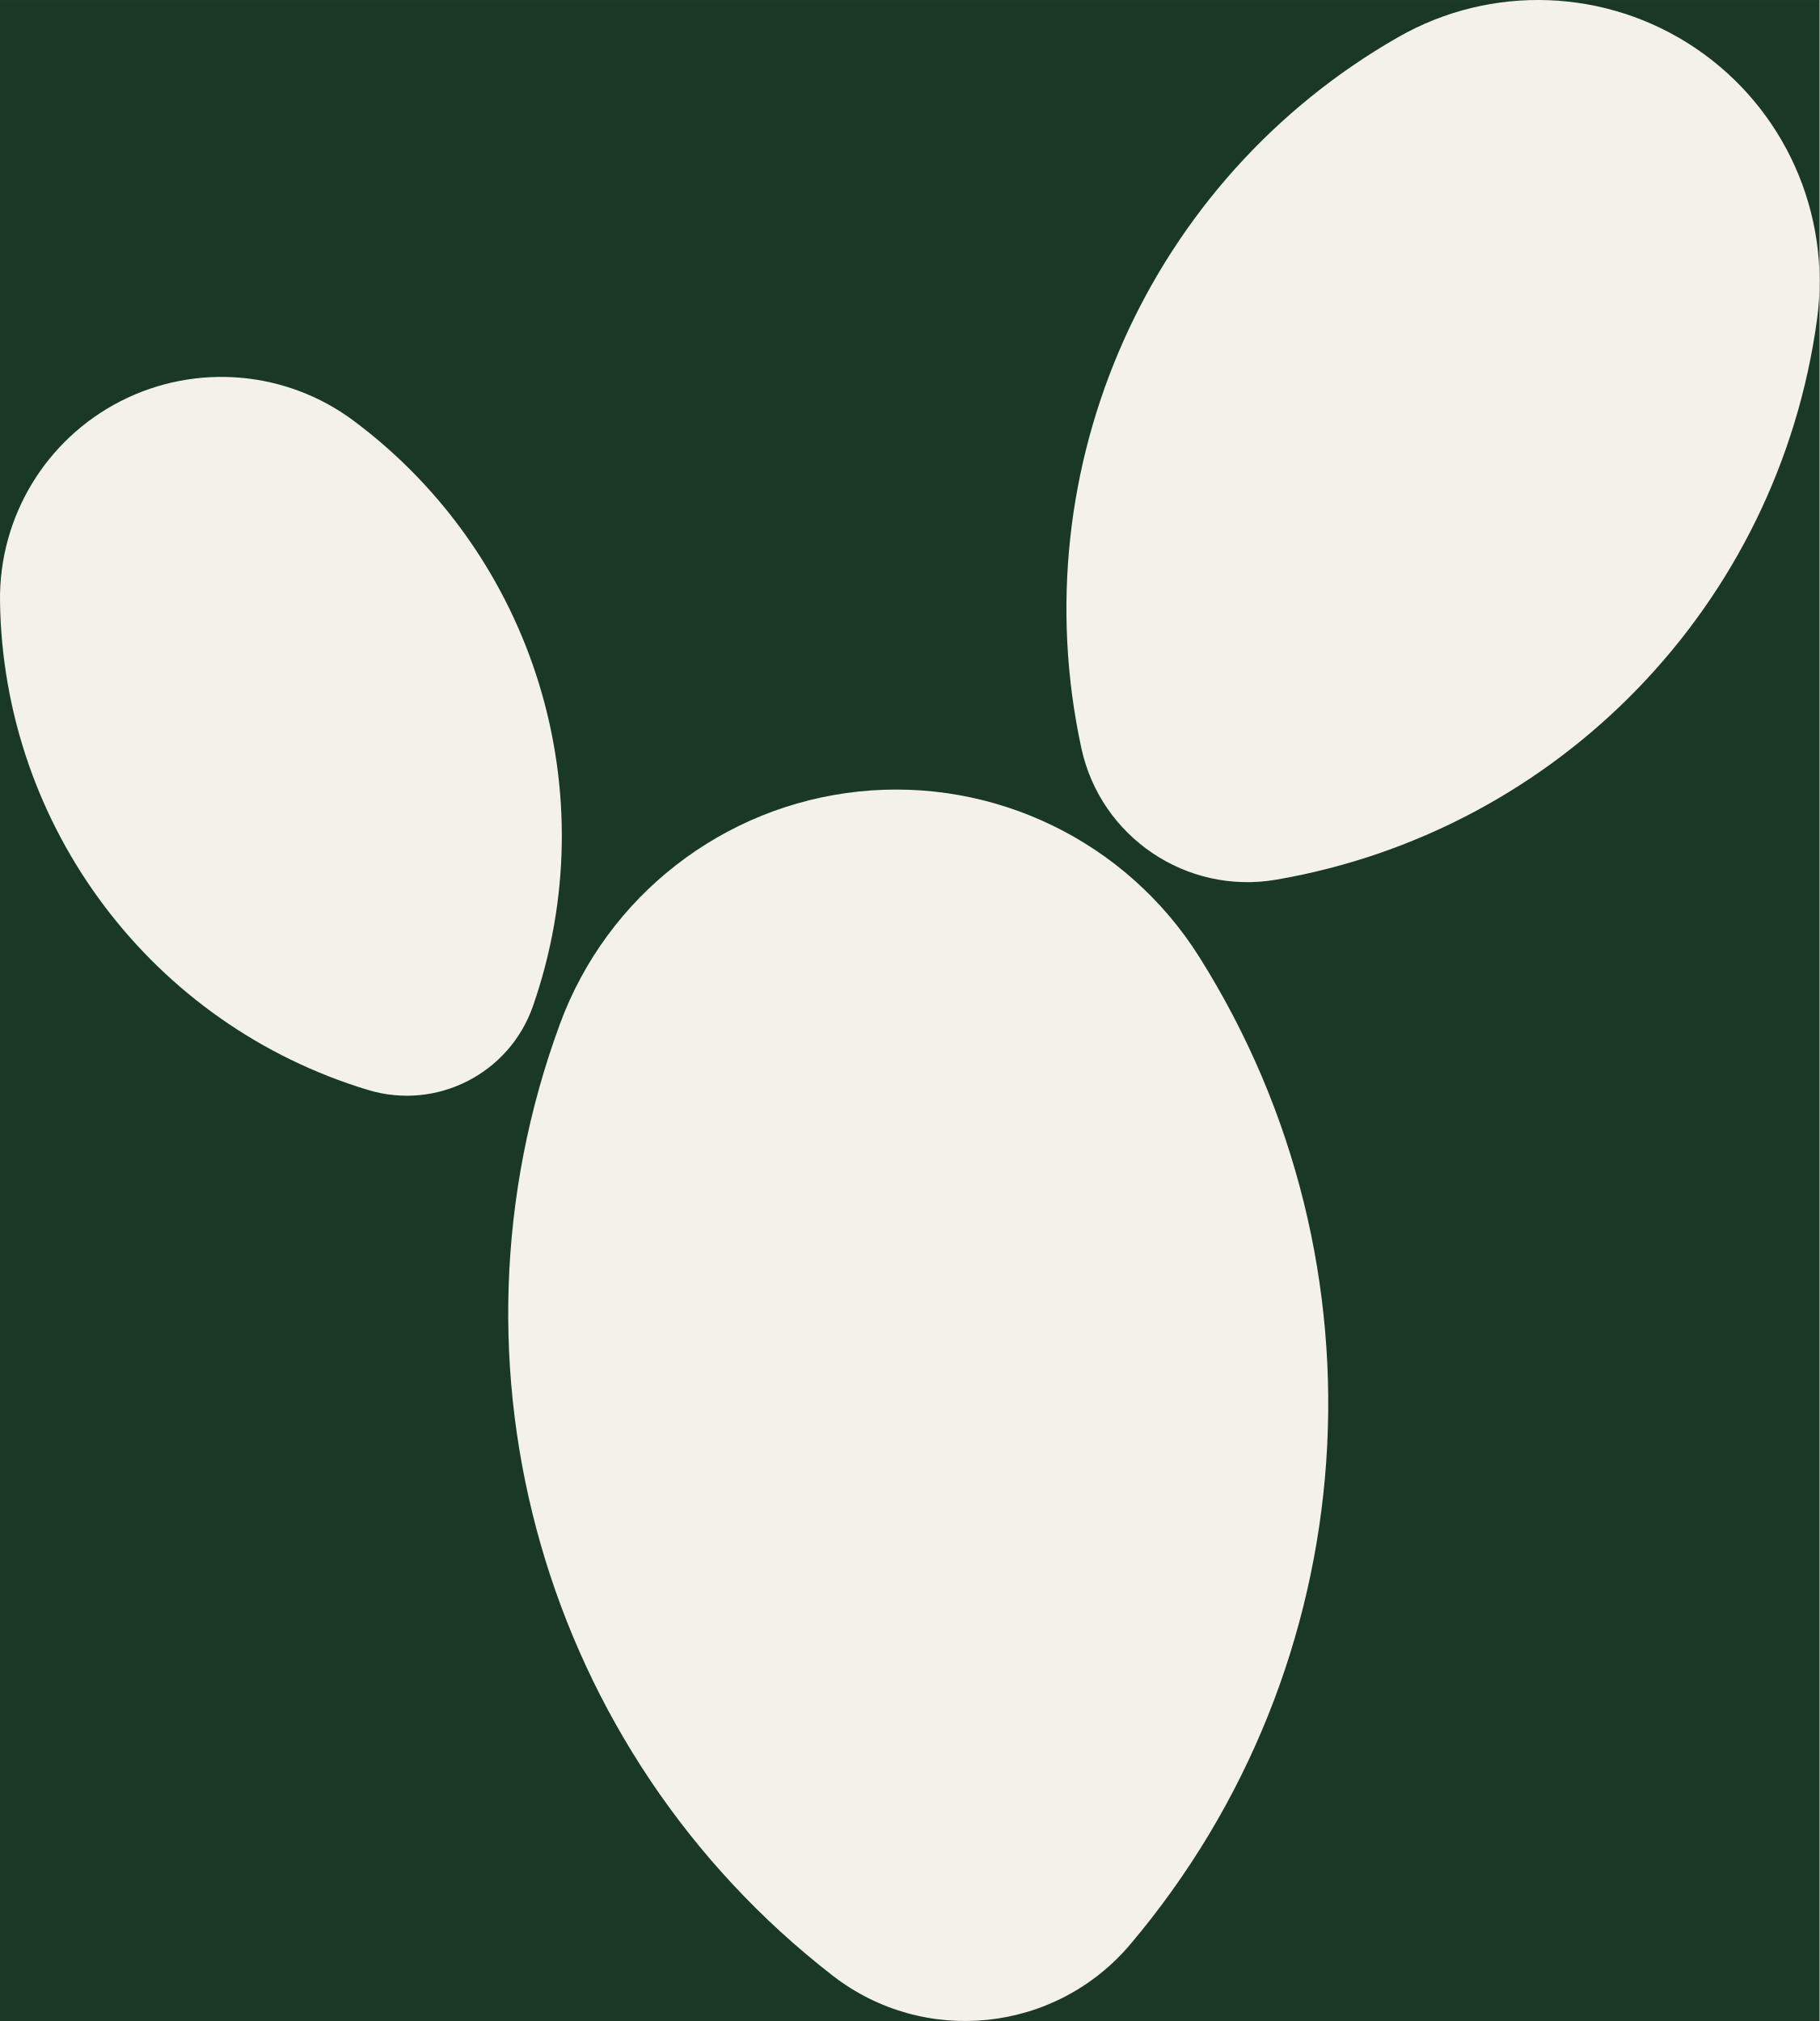
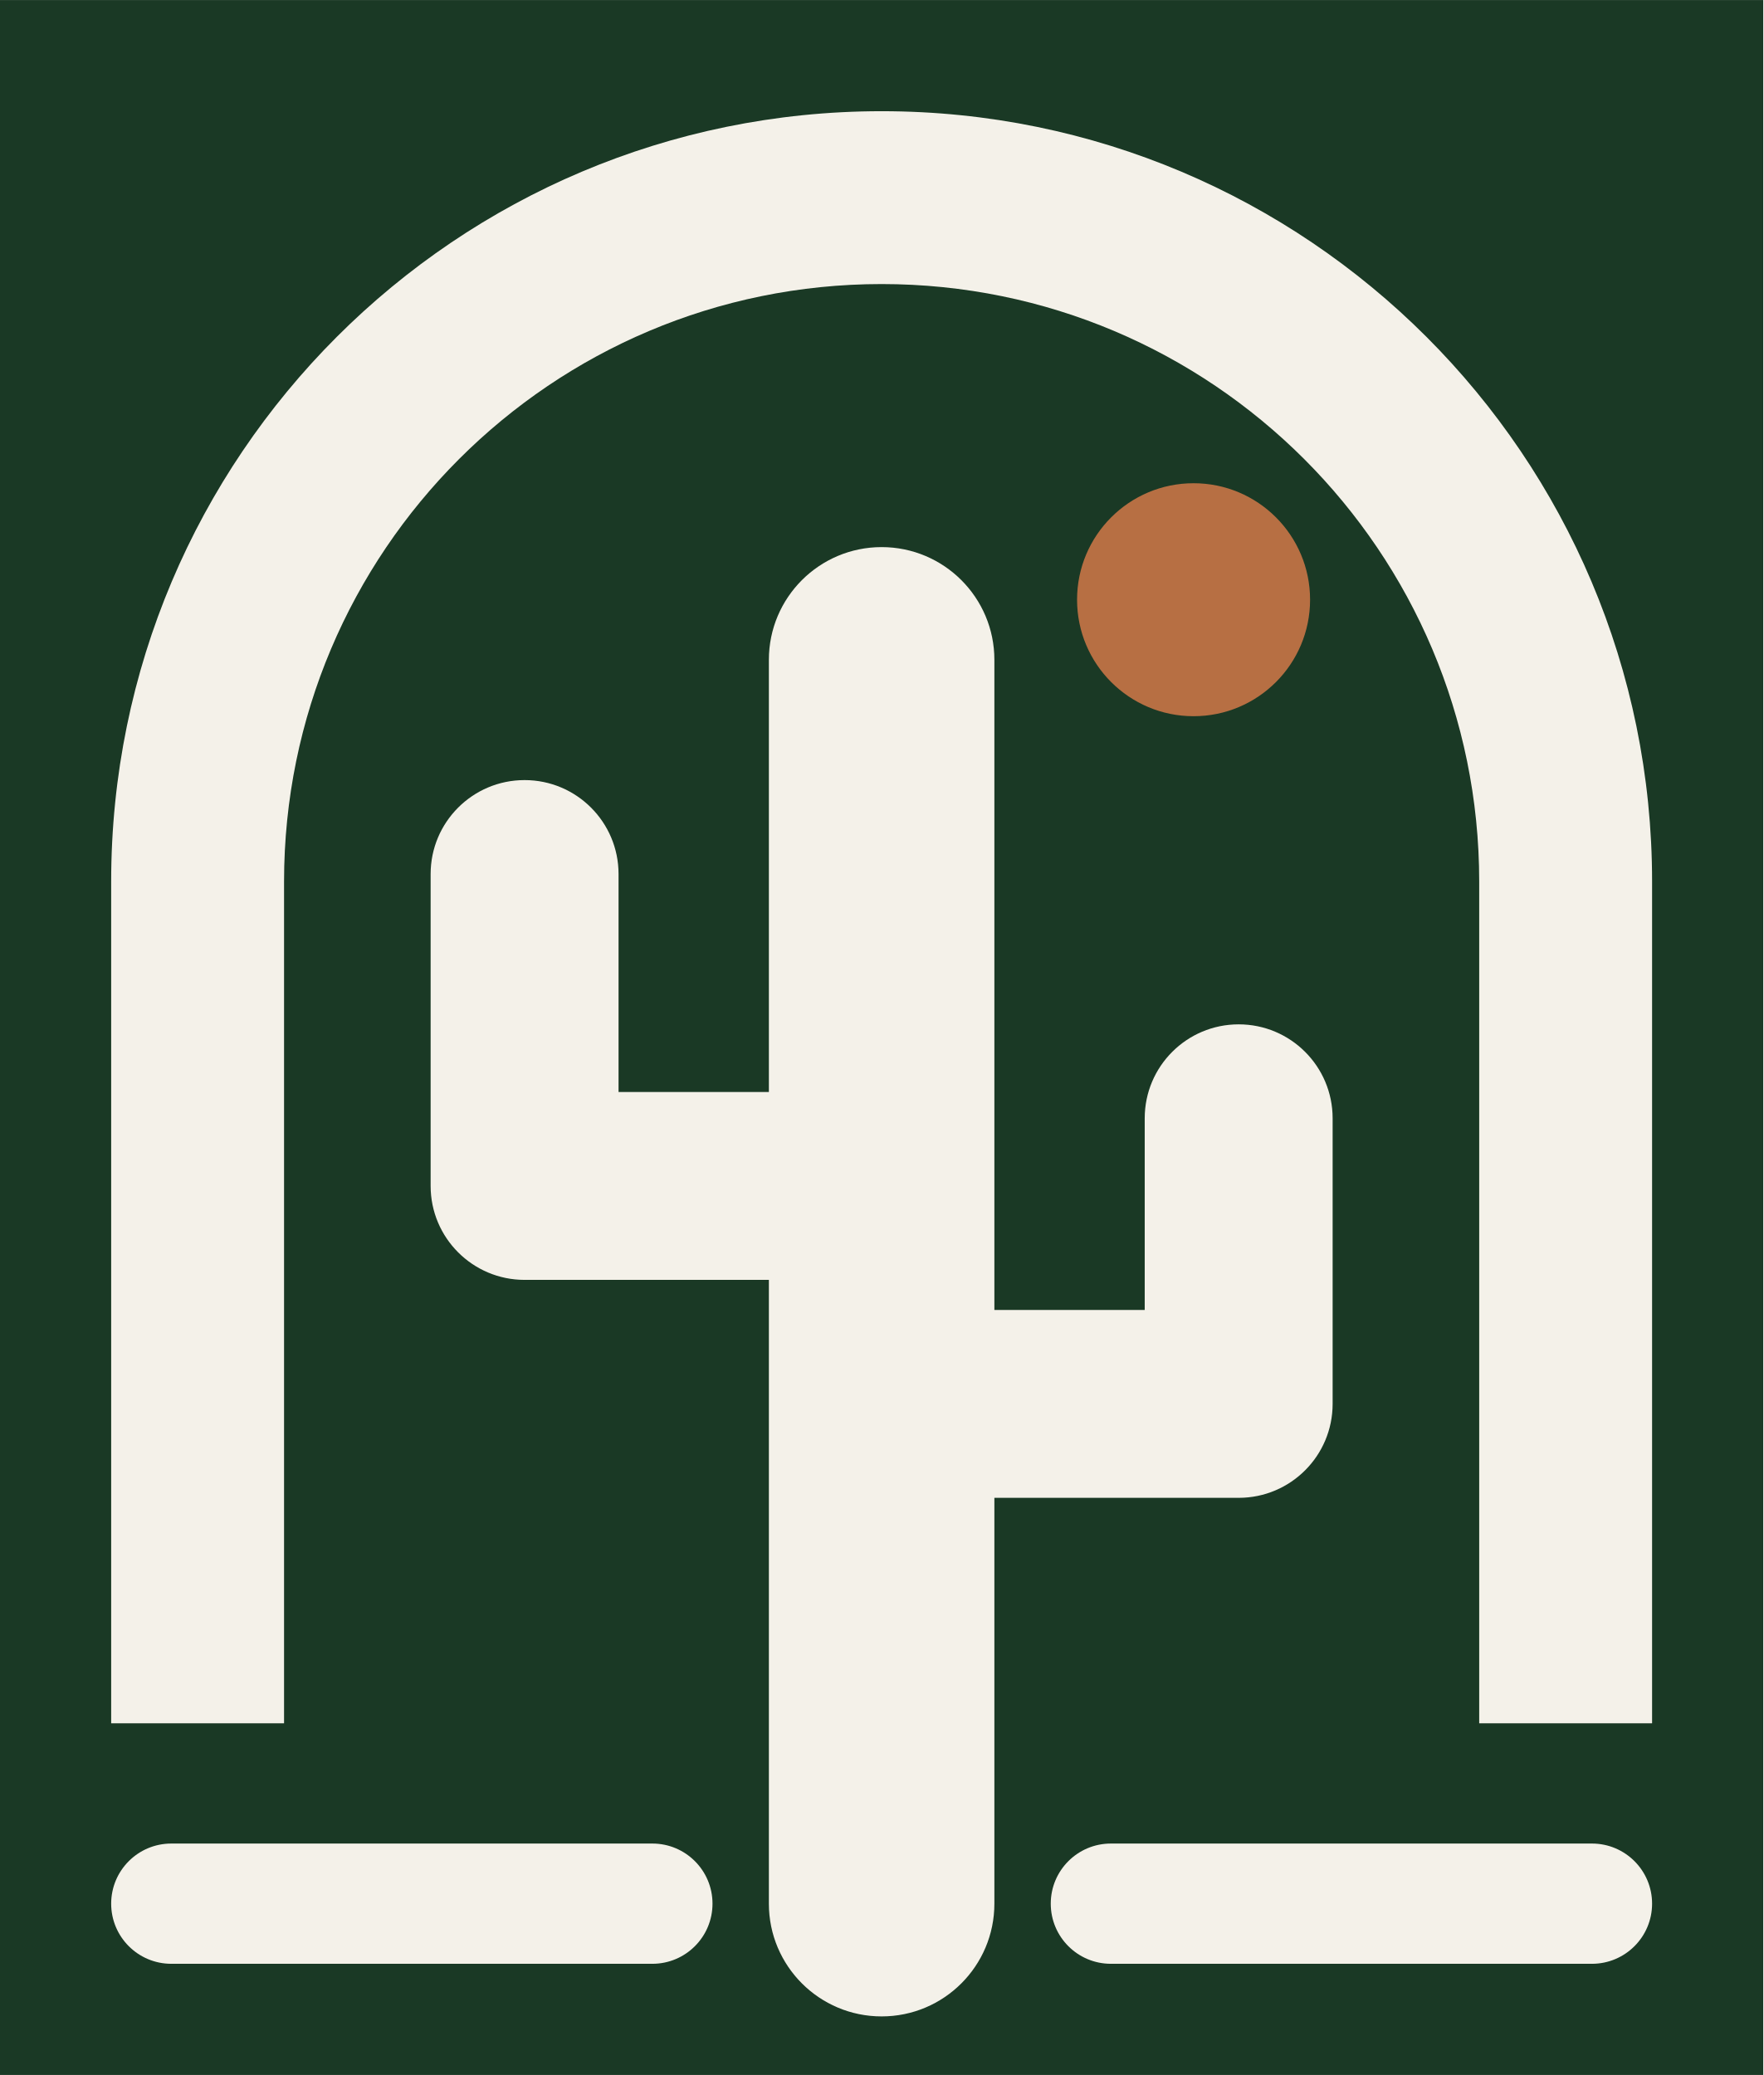
- <svg xmlns="http://www.w3.org/2000/svg" viewBox="0.000 0.000 900.212 1000.000" width="900.2" height="1000.0">
-   <rect x="0" y="0" width="900.212" height="1000" fill="#1A3925" />
-   <g fill="#F4F1E9" transform="translate(0 0) translate(424.7993 391.6481) scale(6.111138)">
-     <path d="M-24.179 18.812 A29 29 0 0 1 27.562 13.373 A67.835 67.835 0 0 1 21.989 93.345 A17.5 17.5 0 0 1 -2.101 95.877 A67.835 67.835 0 0 1 -24.179 18.812 Z" />
-     <path d="M43.677 -61.08 A22.798 22.798 0 0 1 77.585 -38.208 A53.329 53.329 0 0 1 33.817 7.136 A13.758 13.758 0 0 1 18.03 -3.512 A53.329 53.329 0 0 1 43.677 -61.08 Z" />
-     <path d="M-69.511 -15.408 A17.923 17.923 0 0 1 -40.861 -30.005 A41.924 41.924 0 0 1 -26.365 17.372 A10.816 10.816 0 0 1 -39.703 24.168 A41.924 41.924 0 0 1 -69.511 -15.408 Z" />
+ <svg xmlns="http://www.w3.org/2000/svg" viewBox="-60 -60 951.643 1120.000" width="951.6" height="1120.0">
+   <rect x="-60" y="-60" width="951.643" height="1120.000" fill="#1A3925" />
+   <g transform="scale(1.014199)">
+     <path d="M0 858.00L0 410.00A410.00 410.00 0 0 1 820.00 410.00L820.00 858.00L728.00 858.00L728.00 410.00A318.00 318.00 0 0 0 92.00 410.00L92.00 858.00Z" fill="#F4F1E9" fill-rule="evenodd" />
+     <path d="M32.00 986.00A32.00 32.00 0 0 1 32.00 922.00L288.00 922.00A32.00 32.00 0 0 1 288.00 986.00ZM532.00 986.00A32.00 32.00 0 0 1 532.00 922.00L788.00 922.00A32.00 32.00 0 0 1 788.00 986.00Z" fill="#F4F1E9" />
+     <path d="M514.00 260.00A62.00 62.00 0 0 1 638.00 260.00A62.00 62.00 0 0 1 514.00 260.00Z" fill="#B76F43" />
+     <path d="M350.00 292.00A60.00 60.00 0 0 1 470.00 292.00L470.00 954.00A60.00 60.00 0 0 1 350.00 954.00ZM410.00 522.00A50.00 50.00 0 0 1 410.00 622.00L220.00 622.00A50.00 50.00 0 0 1 220.00 522.00ZM270.00 572.00A50.00 50.00 0 0 1 170.00 572.00L170.00 406.00A50.00 50.00 0 0 1 270.00 406.00ZM410.00 738.00A50.00 50.00 0 0 1 410.00 638.00L600.00 638.00A50.00 50.00 0 0 1 600.00 738.00ZM650.00 688.00A50.00 50.00 0 0 1 550.00 688.00L550.00 536.00A50.00 50.00 0 0 1 650.00 536.00Z" fill="#F4F1E9" />
  </g>
</svg>
